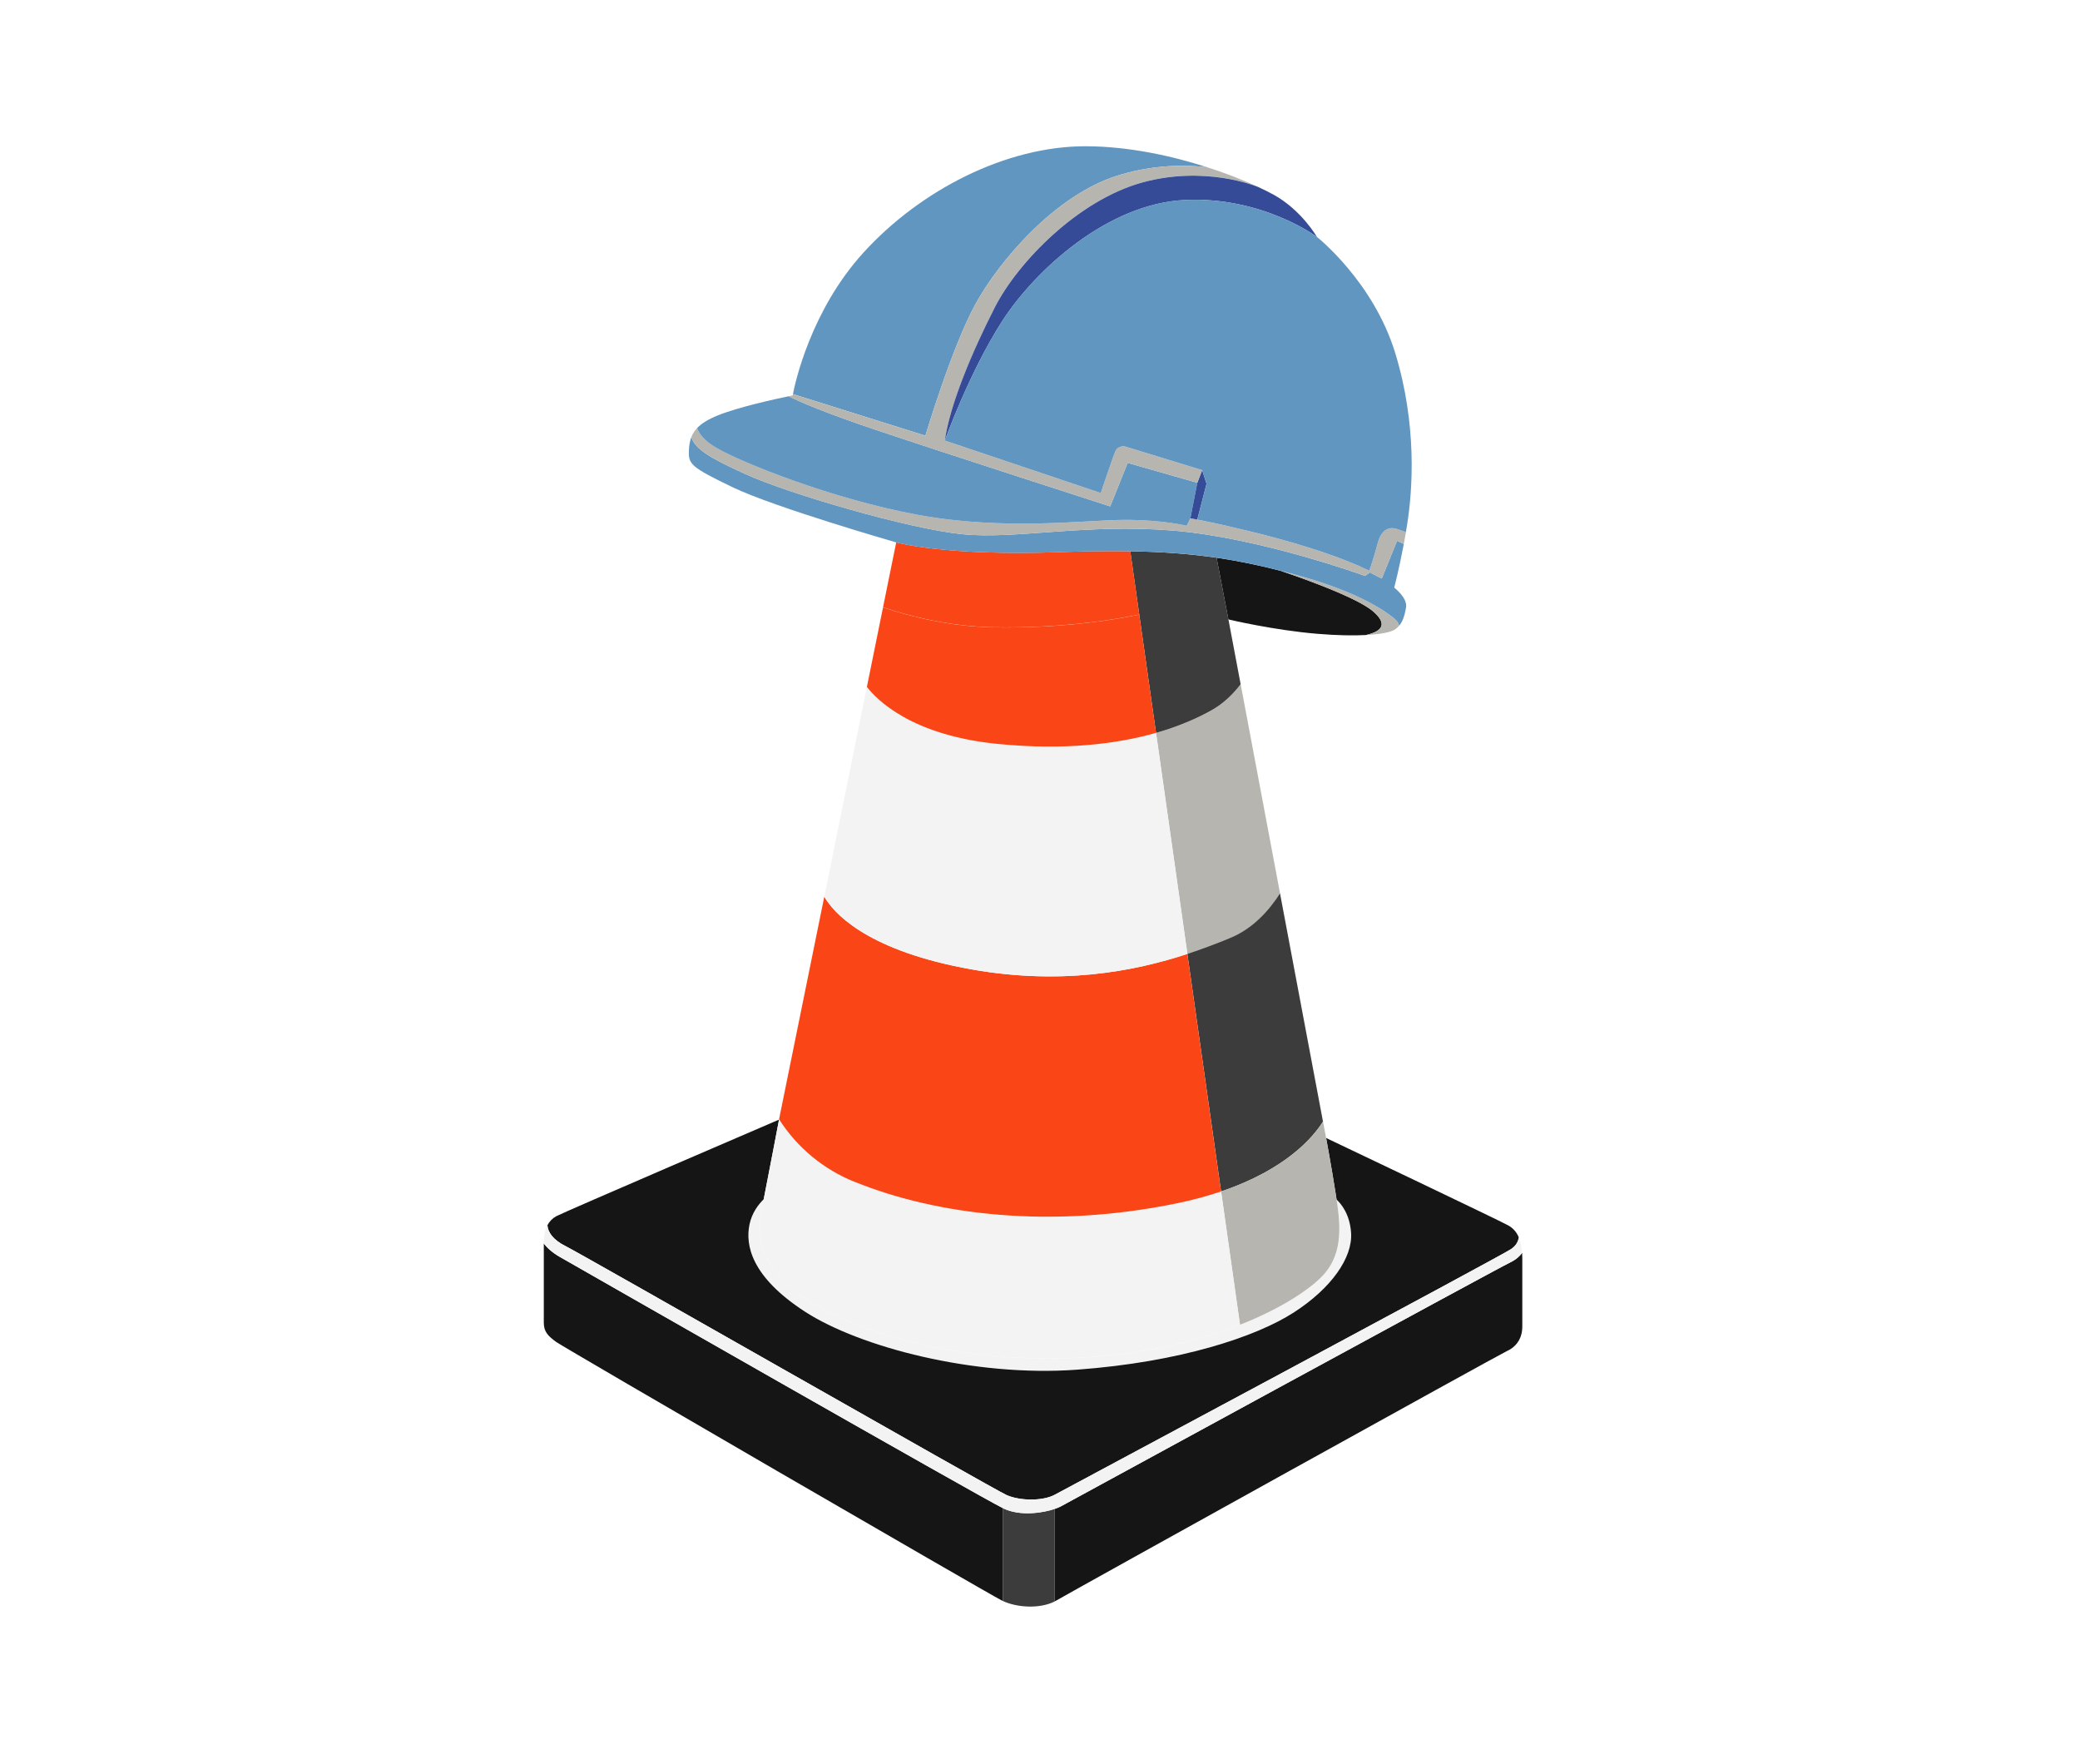
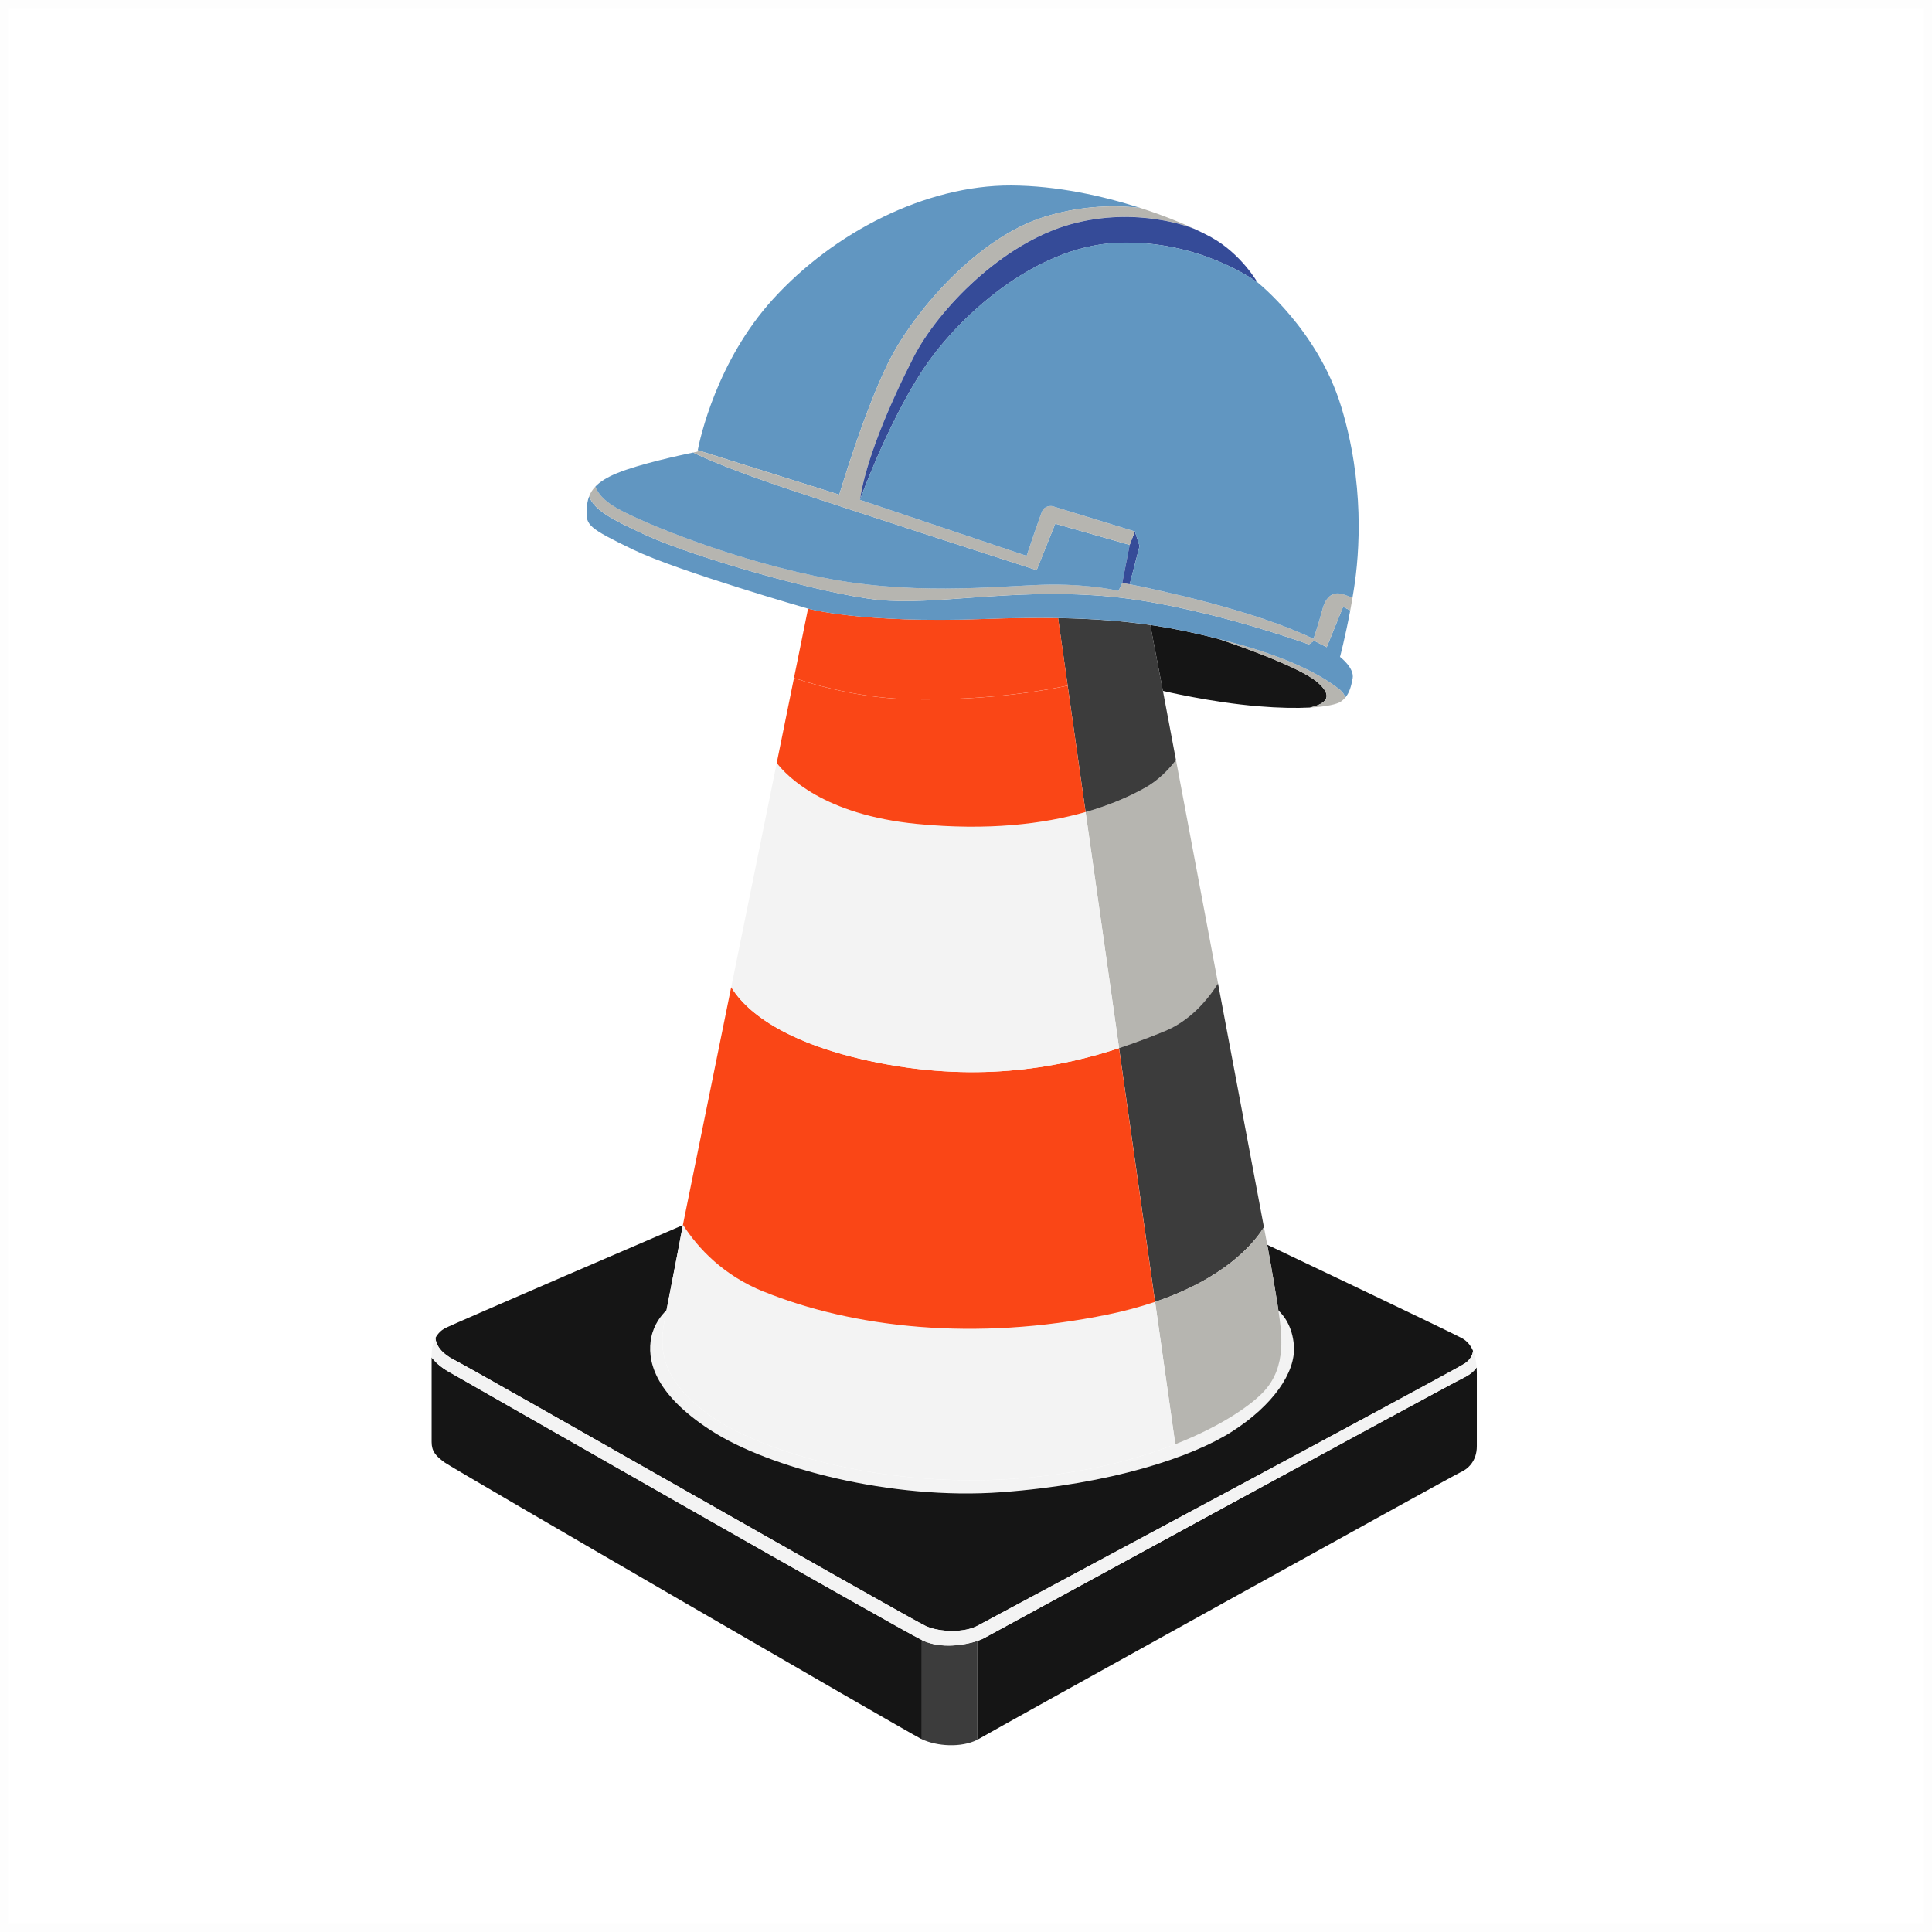
- <svg xmlns="http://www.w3.org/2000/svg" width="138" height="117" fill="none" viewBox="0 0 138 117">
-   <path fill="#3c3c3c" d="M66.57 100.07s-.026-.015-.04-.02v6.158c.945.442 2.44.536 3.443.034v-6.136c-.775.258-2.266.506-3.402-.034z" />
-   <path fill="#151515" d="M37.157 83.394c-.541-.31-.872-.633-1.078-.9v5.247c0 .584.251.874.827 1.287.575.412 28.556 16.639 29.538 17.137.026.013.058.026.084.038v-6.158c-1.757-.876-28.144-15.952-29.371-16.654zM100.987 83.113c-.148.21-.394.447-.802.642-.981.469-29.316 15.911-29.81 16.182-.088.05-.229.108-.403.164v6.136q.075-.036.14-.075c1.028-.603 29.408-16.334 29.86-16.529s1.027-.678 1.027-1.629v-4.538c0-.126-.005-.241-.012-.355z" />
-   <path fill="#f3f3f3" d="M49.724 81.236c-.27 1.341.092 3.448 3.695 5.781 3.605 2.334 11.196 4.344 18.045 3.842 6.846-.502 11.865-2.186 14.36-3.786 2.493-1.6 3.926-3.634 3.815-5.294-.084-1.263-.682-1.947-.962-2.203.258 1.715.435 3.58-.901 5.028-1.43 1.55-6.566 4.747-15.285 5.41s-16.409-1.824-19.384-4.102-2.87-4.177-2.523-5.926c.027-.13.056-.278.085-.43-.338.326-.786.886-.945 1.683z" />
-   <path fill="#151515" d="M37.503 82.655c1.254.633 28.395 16.138 29.286 16.53.892.39 2.402.407 3.202-.03S99.534 83.35 100.25 82.868c.377-.253.491-.555.513-.784a1.57 1.57 0 0 0-.684-.784c-.618-.348-12.097-5.806-12.097-5.806s.357 1.916.64 3.726q.028.177.055.361c.28.256.877.942.962 2.203.111 1.66-1.324 3.695-3.815 5.294-2.492 1.6-7.511 3.282-14.36 3.786-6.846.502-14.44-1.507-18.045-3.841s-3.968-4.44-3.695-5.781c.162-.797.61-1.357.945-1.683.372-1.893 1.018-5.284 1.018-5.284s-14.36 6.172-14.792 6.414a1.44 1.44 0 0 0-.575.594c.03.47.379.97 1.184 1.377z" />
-   <path fill="#f3f3f3" d="M100.762 82.084c-.025.23-.138.528-.513.784-.715.483-29.458 15.85-30.258 16.287s-2.31.423-3.202.03c-.892-.394-28.032-15.897-29.287-16.53-.804-.407-1.152-.906-1.184-1.377-.145.275-.239.64-.239 1.125v.091c.203.265.537.59 1.078.9 1.237.71 28.023 16.01 29.412 16.673 1.39.664 3.313.141 3.806-.13.493-.27 28.828-15.713 29.809-16.18.411-.197.655-.433.802-.642-.026-.411-.101-.749-.224-1.03" />
-   <path fill="#151515" d="M91.09 40.55c-1.237-1.06-5.913-2.612-6.142-2.686a41 41 0 0 0-4.235-.867l.786 4.095s2.98.714 5.92.956c1.308.108 2.38.123 3.207.08 1.153-.264 1.407-.77.462-1.579z" />
-   <path fill="#b6b5b0" d="M92.45 40.987c-.603-.468-2.34-1.745-6.608-2.89q-.45-.12-.892-.233c.23.075 4.906 1.627 6.143 2.686.943.808.69 1.315-.461 1.578 1.031-.055 1.686-.203 1.937-.381q.154-.11.264-.241a1.04 1.04 0 0 0-.38-.517zM80.405 47.106c-.957.54-2.188 1.08-3.705 1.515l2.08 14.664c1.1-.362 2.043-.734 2.814-1.047 1.536-.623 2.619-1.856 3.332-2.97l-2.612-13.875c-.5.654-1.129 1.274-1.907 1.713z" />
-   <path fill="#3c3c3c" d="M80.405 47.105c.779-.439 1.407-1.059 1.907-1.713l-.81-4.297L80.717 37c-1.658-.241-3.485-.39-5.727-.43l1.708 12.05c1.52-.434 2.748-.974 3.705-1.515zM81.592 62.234a43 43 0 0 1-2.814 1.048l2.236 15.758c4.362-1.474 6.145-3.648 6.761-4.637l-2.851-15.139c-.713 1.115-1.796 2.348-3.333 2.97" />
-   <path fill="#b6b5b0" d="M88.621 79.217c-.282-1.81-.64-3.725-.64-3.725l-.205-1.089c-.617.99-2.4 3.163-6.762 4.638l1.254 8.844c2.896-1.137 4.737-2.447 5.508-3.28 1.43-1.55 1.129-3.578.845-5.388" />
-   <path fill="#f3f3f3" d="M78.118 79.819c-8.308 1.718-15.92.816-21.416-1.419a10.64 10.64 0 0 1-5.01-4.152l-.004.02s-.754 3.966-1.102 5.715c-.348 1.75-.454 3.649 2.523 5.927s10.662 4.765 19.383 4.101c4.029-.306 7.29-1.153 9.778-2.13l-1.254-8.843c-.863.291-1.822.554-2.896.776z" />
-   <path fill="#fa4616" d="M56.7 78.402c5.497 2.231 13.11 3.137 21.416 1.419a25 25 0 0 0 2.894-.777l-2.235-15.76c-3.465 1.14-8.52 2.175-14.918.915-6.53-1.286-8.578-3.692-9.17-4.71l-3 14.765a10.65 10.65 0 0 0 5.01 4.152z" />
-   <path fill="#f3f3f3" d="M63.86 64.197c6.398 1.26 11.453.224 14.918-.915l-2.08-14.663c-2.603.743-6.059 1.17-10.471.738-5.783-.565-8.089-2.975-8.712-3.788L54.69 59.486c.592 1.021 2.644 3.427 9.17 4.71" />
-   <path fill="#fa4616" d="M75.585 40.769c-1.116.241-4.835.946-9.74.847-2.775-.058-5.33-.678-7.26-1.32l-1.07 5.272c.623.816 2.93 3.224 8.711 3.788 4.413.432 7.869.005 10.471-.738l-1.114-7.85z" />
-   <path fill="#fa4616" d="m75.586 40.769-.595-4.201a89 89 0 0 0-4.615.057c-7.654.283-10.916-.644-10.916-.644l-.875 4.31c1.931.642 4.485 1.264 7.26 1.32 4.905.1 8.624-.606 9.74-.847z" />
-   <path fill="#6196c1" d="m91.67 38.378-.782-.403-.321.232s-6.963-2.544-12.78-3.012-10.437.604-13.97.242-11.464-2.669-14.35-3.982c-2.373-1.078-3.325-1.648-3.603-2.456a2.8 2.8 0 0 0-.157.871c-.04.924.102 1.105 2.9 2.454 2.799 1.346 10.856 3.66 10.856 3.66s3.262.925 10.915.645c7.653-.283 11.196.32 15.466 1.467 4.27 1.146 6.006 2.422 6.61 2.89.22.17.329.353.38.517.25-.297.357-.68.45-1.185.122-.654-.784-1.337-.784-1.337s.314-1.175.638-2.893l-.448-.212-1.016 2.504z" />
-   <path fill="#b6b5b0" d="M92.619 35.075c-.287-.075-.665-.06-.948.347-.282.408-.214.664-.819 2.442-4.243-2.068-11.87-3.482-11.87-3.482l-.242.497s-1.6-.407-4.183-.39-7.9.723-13.639-.334c-5.74-1.056-11.66-3.453-13.366-4.435-.827-.475-1.167-.95-1.298-1.322-.184.19-.307.391-.387.6.28.807 1.23 1.376 3.604 2.457 2.885 1.313 10.814 3.62 14.35 3.982s8.155-.71 13.97-.242c5.814.468 12.779 3.012 12.779 3.012l.32-.232.784.403 1.017-2.505.447.213q.07-.374.14-.782a7 7 0 0 0-.657-.232z" />
-   <path fill="#6196c1" d="M64.72 20.174c1.586-2.895 5.317-7.239 9.41-8.52a14.4 14.4 0 0 1 5.967-.557c-2.317-.746-5.174-1.383-8.03-1.395-5.297-.02-10.996 2.896-14.782 7.058-3.51 3.856-4.544 8.694-4.677 9.384l8.79 2.76s1.737-5.837 3.322-8.732z" />
-   <path fill="#6196c1" d="m74.815 30.707-1.157 2.886S63.136 30.205 58.06 28.5c-3.318-1.114-4.983-1.84-5.74-2.212-.826.171-3.351.721-4.702 1.271-.657.268-1.085.543-1.368.84.133.372.471.847 1.298 1.323 1.706.98 7.627 3.378 13.366 4.435 5.74 1.056 11.056.347 13.64.332 2.583-.014 4.182.391 4.182.391l.242-.497.459-2.357-4.62-1.318z" />
-   <path fill="#354b98" d="m78.978 34.381.457.09.616-2.377-.293-.905-.32.835z" />
-   <path fill="#b6b5b0" d="M74.001 29.932c-.14.321-.967 2.775-.967 2.775l-10.35-3.48c.343-2.393 1.793-5.85 3.323-8.848 1.53-2.997 5.512-7.099 9.773-8.274 4.147-1.146 7.534.227 7.709.302a30 30 0 0 0-3.39-1.31 14.4 14.4 0 0 0-5.968.557c-4.093 1.281-7.824 5.625-9.41 8.52-1.585 2.896-3.322 8.733-3.322 8.733l-8.79-2.76-.017.086-.27.055c.754.37 2.419 1.098 5.74 2.213 5.074 1.704 15.596 5.092 15.596 5.092l1.157-2.886 4.621 1.317.321-.835s-4.934-1.508-5.084-1.558-.534-.02-.674.301z" />
-   <path fill="#354b98" d="M78.652 13.264c5.155-.222 8.72 2.454 8.72 2.454s-1.009-1.768-2.86-2.794c-.27-.15-.619-.326-1.024-.514-.174-.072-3.562-1.445-7.71-.302-4.257 1.178-8.24 5.28-9.772 8.274-1.53 2.997-2.98 6.455-3.323 8.849 0 0 1.631-4.544 3.806-7.922s7.008-7.823 12.163-8.042z" />
-   <path fill="#6196c1" d="M92.567 23.418c-1.45-4.746-5.195-7.702-5.195-7.702s-3.565-2.674-8.72-2.454c-5.155.222-9.988 4.664-12.163 8.042s-3.806 7.922-3.806 7.922l10.35 3.48s.827-2.455.967-2.775c.14-.321.524-.353.674-.302s5.085 1.559 5.085 1.559l.293.905-.617 2.376c1.7.338 7.791 1.627 11.416 3.393.604-1.778.537-2.034.82-2.442s.659-.422.946-.347c.184.048.474.159.658.231q.04-.229.077-.468c.382-2.372.665-6.676-.785-11.42z" />
+ <svg xmlns="http://www.w3.org/2000/svg" width="240" height="240" fill="none" viewBox="0 0 240 240">
+   <path stroke="#000" stroke-opacity=".01" d="M.5.5h239v239H.5z" />
+   <path fill="#3c3c3c" d="M114.602 203.778s-.053-.029-.082-.039v12.316c1.889.883 4.881 1.071 6.887.067V203.85c-1.552.516-4.534 1.013-6.805-.067z" />
+   <path fill="#151515" d="M55.774 170.425c-1.083-.618-1.745-1.264-2.156-1.8v10.496c0 1.168.503 1.747 1.653 2.573 1.15.824 57.114 33.278 59.076 34.273.053.028.116.053.169.076v-12.314c-3.514-1.753-56.287-31.905-58.742-33.31zM183.434 169.865c-.296.42-.788.893-1.605 1.284-1.962.937-58.632 31.822-59.618 32.363a4.6 4.6 0 0 1-.807.327v12.273c.097-.048.194-.097.281-.149 2.054-1.208 58.815-32.668 59.718-33.058.905-.392 2.054-1.356 2.054-3.258v-9.077a11 11 0 0 0-.023-.709z" />
+   <path fill="#f3f3f3" d="M80.908 166.11c-.541 2.683.184 6.896 7.39 11.563 7.21 4.667 22.392 8.687 36.089 7.683 13.693-1.004 23.731-4.372 28.719-7.572 4.987-3.199 7.854-7.267 7.631-10.588-.168-2.525-1.363-3.894-1.924-4.406.517 3.431.87 7.161-1.802 10.057-2.861 3.098-13.132 9.493-30.57 10.819s-32.817-3.648-38.767-8.203c-5.95-4.556-5.741-8.353-5.046-11.853.054-.26.112-.555.17-.859-.677.652-1.571 1.771-1.89 3.365z" />
+   <path fill="#151515" d="M56.465 168.949c2.508 1.265 56.79 32.276 58.573 33.058s4.804.816 6.404-.058c1.6-.873 59.086-31.61 60.517-32.574.754-.508.981-1.111 1.024-1.569-.304-.704-.754-1.226-1.367-1.568-1.237-.696-24.195-11.612-24.195-11.612s.715 3.833 1.28 7.452c.039.237.073.478.111.723.561.512 1.754 1.883 1.924 4.406.222 3.321-2.649 7.389-7.631 10.588-4.984 3.2-15.022 6.564-28.719 7.572-13.693 1.004-28.879-3.015-36.09-7.683-7.21-4.667-7.936-8.879-7.39-11.562.324-1.593 1.218-2.713 1.89-3.364.744-3.788 2.035-10.569 2.035-10.569s-28.719 12.345-29.584 12.827c-.44.247-.85.623-1.15 1.188.063.94.758 1.94 2.368 2.756z" />
+   <path fill="#f3f3f3" d="M182.983 167.807c-.048.459-.275 1.056-1.025 1.568-1.43.965-58.916 31.701-60.516 32.574-1.6.874-4.62.845-6.404.058s-56.065-31.793-58.573-33.057c-1.61-.816-2.306-1.814-2.368-2.756-.29.551-.479 1.279-.479 2.25v.183c.406.53 1.073 1.178 2.156 1.8 2.474 1.418 56.045 32.02 58.824 33.346 2.779 1.327 6.627.281 7.613-.26s57.655-31.427 59.617-32.362c.821-.392 1.309-.864 1.605-1.283-.053-.822-.204-1.497-.45-2.061" />
+   <path fill="#151515" d="M163.641 84.737c-2.475-2.119-11.827-5.222-12.286-5.371-2.789-.71-5.496-1.299-8.468-1.733l1.571 8.19s5.959 1.428 11.842 1.91c2.615.218 4.759.247 6.413.16 2.306-.526 2.812-1.54.923-3.156z" />
+   <path fill="#b6b5b0" d="M166.362 85.612c-1.208-.936-4.682-3.49-13.218-5.781q-.899-.24-1.784-.464c.46.15 9.811 3.253 12.286 5.371 1.886 1.617 1.382 2.63-.923 3.157 2.063-.111 3.374-.406 3.876-.763.208-.145.378-.309.527-.483-.101-.328-.319-.695-.758-1.032zM142.269 97.85c-1.913 1.081-4.374 2.162-7.41 3.031l4.161 29.327a86 86 0 0 0 5.627-2.095c3.073-1.245 5.239-3.711 6.665-5.94l-5.224-27.75c-1.002 1.309-2.258 2.549-3.814 3.427z" />
+   <path fill="#3c3c3c" d="M142.271 97.85c1.556-.88 2.813-2.12 3.813-3.427l-1.62-8.595-1.569-8.19c-3.316-.482-6.971-.782-11.456-.859l3.418 24.101c3.039-.869 5.495-1.95 7.408-3.03zM144.643 128.107a86 86 0 0 1-5.626 2.095l4.471 31.517c8.723-2.948 12.29-7.297 13.523-9.275l-5.703-30.277c-1.426 2.229-3.592 4.695-6.665 5.94" />
+   <path fill="#b6b5b0" d="M158.702 162.073c-.565-3.62-1.28-7.451-1.28-7.451l-.411-2.177c-1.233 1.979-4.799 6.326-13.523 9.276l2.508 17.687c5.791-2.273 9.473-4.894 11.015-6.559 2.861-3.099 2.258-7.157 1.691-10.776" />
+   <path fill="#f3f3f3" d="M137.696 163.276c-16.617 3.437-31.841 1.631-42.832-2.837-4.959-2.013-8.08-5.299-10.019-8.305l-.01.039s-1.508 7.933-2.203 11.432c-.697 3.499-.91 7.297 5.045 11.853 5.955 4.555 21.324 9.53 38.767 8.203 8.057-.613 14.581-2.307 19.555-4.261l-2.508-17.686a49 49 0 0 1-5.791 1.553z" />
+   <path fill="#fa4616" d="M94.859 160.442c10.995 4.463 26.22 6.274 42.832 2.838a50 50 0 0 0 5.789-1.554l-4.47-31.519c-6.931 2.278-17.042 4.349-29.835 1.83-13.06-2.573-17.158-7.384-18.342-9.421l-5.998 29.53c1.938 3.007 5.065 6.292 10.02 8.305z" />
+   <path fill="#f3f3f3" d="M109.182 132.032c12.793 2.519 22.904.449 29.835-1.829l-4.161-29.327c-5.205 1.486-12.117 2.34-20.942 1.477-11.566-1.13-16.177-5.95-17.424-7.577l-5.65 27.836c1.184 2.041 5.287 6.852 18.342 9.42" />
+   <path fill="#fa4616" d="M132.63 85.176c-2.233.483-9.67 1.892-19.482 1.694-5.548-.116-10.657-1.356-14.519-2.64l-2.14 10.545c1.246 1.63 5.862 6.447 17.423 7.576 8.825.864 15.737.01 20.942-1.477l-2.228-15.698z" />
+   <path fill="#fa4616" d="m132.631 85.175-1.189-8.401c-2.731-.044-5.77-.01-9.231.115-15.307.565-21.831-1.288-21.831-1.288l-1.75 8.619c3.862 1.284 8.97 2.529 14.519 2.64 9.811.202 17.249-1.212 19.482-1.694z" />
+   <path fill="#6196c1" d="m164.801 80.395-1.565-.806-.643.463s-13.925-5.087-25.558-6.023-20.875 1.207-27.941.483-22.928-5.338-28.7-7.963c-4.745-2.157-6.65-3.296-7.206-4.913-.207.546-.285 1.12-.314 1.742-.082 1.849.203 2.21 5.8 4.908 5.597 2.693 21.711 7.321 21.711 7.321s6.525 1.849 21.831 1.289c15.307-.565 22.392.642 30.932 2.934s12.012 4.845 13.22 5.781c.439.338.657.705.758 1.033.502-.594.716-1.36.904-2.37.241-1.307-1.57-2.673-1.57-2.673s.628-2.35 1.275-5.786l-.894-.425-2.034 5.01z" />
+   <path fill="#b6b5b0" d="M166.697 73.788c-.574-.15-1.328-.12-1.895.695-.565.815-.429 1.327-1.638 4.884-8.486-4.136-23.741-6.964-23.741-6.964l-.483.994s-3.199-.816-8.366-.782-15.799 1.448-27.278-.666-23.32-6.906-26.732-8.87c-1.653-.95-2.335-1.901-2.596-2.644a3.5 3.5 0 0 0-.773 1.201c.56 1.612 2.46 2.751 7.206 4.913 5.77 2.625 21.629 7.239 28.699 7.963s16.312-1.419 27.941-.483c11.628.937 25.558 6.023 25.558 6.023l.643-.463 1.566.805 2.034-5.009.895.425q.14-.745.281-1.564c-.368-.144-.948-.366-1.315-.463z" />
+   <path fill="#6196c1" d="M110.901 43.987c3.17-5.791 10.633-14.478 18.82-17.04a28.86 28.86 0 0 1 11.932-1.116c-4.634-1.49-10.347-2.765-16.059-2.789-10.595-.038-21.991 5.791-29.565 14.116-7.018 7.712-9.086 17.388-9.352 18.768l17.578 5.52s3.475-11.673 6.646-17.464z" />
+   <path fill="#6196c1" d="m131.09 65.053-2.315 5.771s-21.044-6.775-31.193-10.182c-6.636-2.23-9.966-3.682-11.48-4.426-1.652.343-6.703 1.443-9.404 2.544-1.315.535-2.17 1.085-2.736 1.679.266.743.942 1.694 2.595 2.645 3.412 1.959 15.254 6.756 26.733 8.87 11.478 2.113 22.112.694 27.278.666 5.167-.03 8.366.781 8.366.781l.484-.994.918-4.715-9.241-2.635z" />
+   <path fill="#354b98" d="M139.416 72.4s.334.063.914.18l1.232-4.754-.585-1.81-.643 1.67z" />
+   <path fill="#b6b5b0" d="M129.462 63.503c-.28.641-1.933 5.55-1.933 5.55l-20.701-6.96c.687-4.787 3.586-11.702 6.646-17.696s11.024-14.198 19.546-16.548c8.293-2.292 15.069.454 15.417.603-1.749-.81-4.079-1.752-6.78-2.62a28.8 28.8 0 0 0-11.934 1.114c-8.188 2.563-15.65 11.25-18.82 17.04-3.171 5.792-6.646 17.466-6.646 17.466L86.679 55.93c-.02.11-.034.174-.034.174s-.198.038-.541.11c1.507.739 4.837 2.196 11.478 4.426 10.15 3.407 31.193 10.183 31.193 10.183l2.315-5.772 9.242 2.635.642-1.67s-9.869-3.016-10.168-3.118c-.3-.1-1.069-.038-1.348.604z" />
+   <path fill="#354b98" d="M138.764 30.167c10.31-.444 17.439 4.908 17.439 4.908s-2.016-3.537-5.718-5.589c-.541-.299-1.238-.65-2.049-1.027-.349-.145-7.125-2.891-15.419-.604-8.515 2.355-16.481 10.56-19.545 16.548-3.059 5.994-5.959 12.91-6.645 17.697 0 0 3.262-9.087 7.612-15.843s14.016-15.646 24.325-16.085z" />
+   <path fill="#6196c1" d="M166.594 50.474c-2.901-9.492-10.391-15.404-10.391-15.404s-7.129-5.347-17.439-4.908c-10.309.444-19.975 9.329-24.325 16.085s-7.612 15.843-7.612 15.843l20.7 6.96s1.652-4.909 1.934-5.55c.279-.642 1.048-.705 1.348-.604.3.102 10.168 3.118 10.168 3.118l.586 1.81-1.233 4.753c3.398.676 15.583 3.253 22.832 6.785 1.208-3.556 1.073-4.068 1.638-4.884.565-.815 1.319-.844 1.895-.694.367.096.947.318 1.315.463.052-.304.107-.618.155-.936.763-4.744 1.329-13.354-1.571-22.841z" />
</svg>
